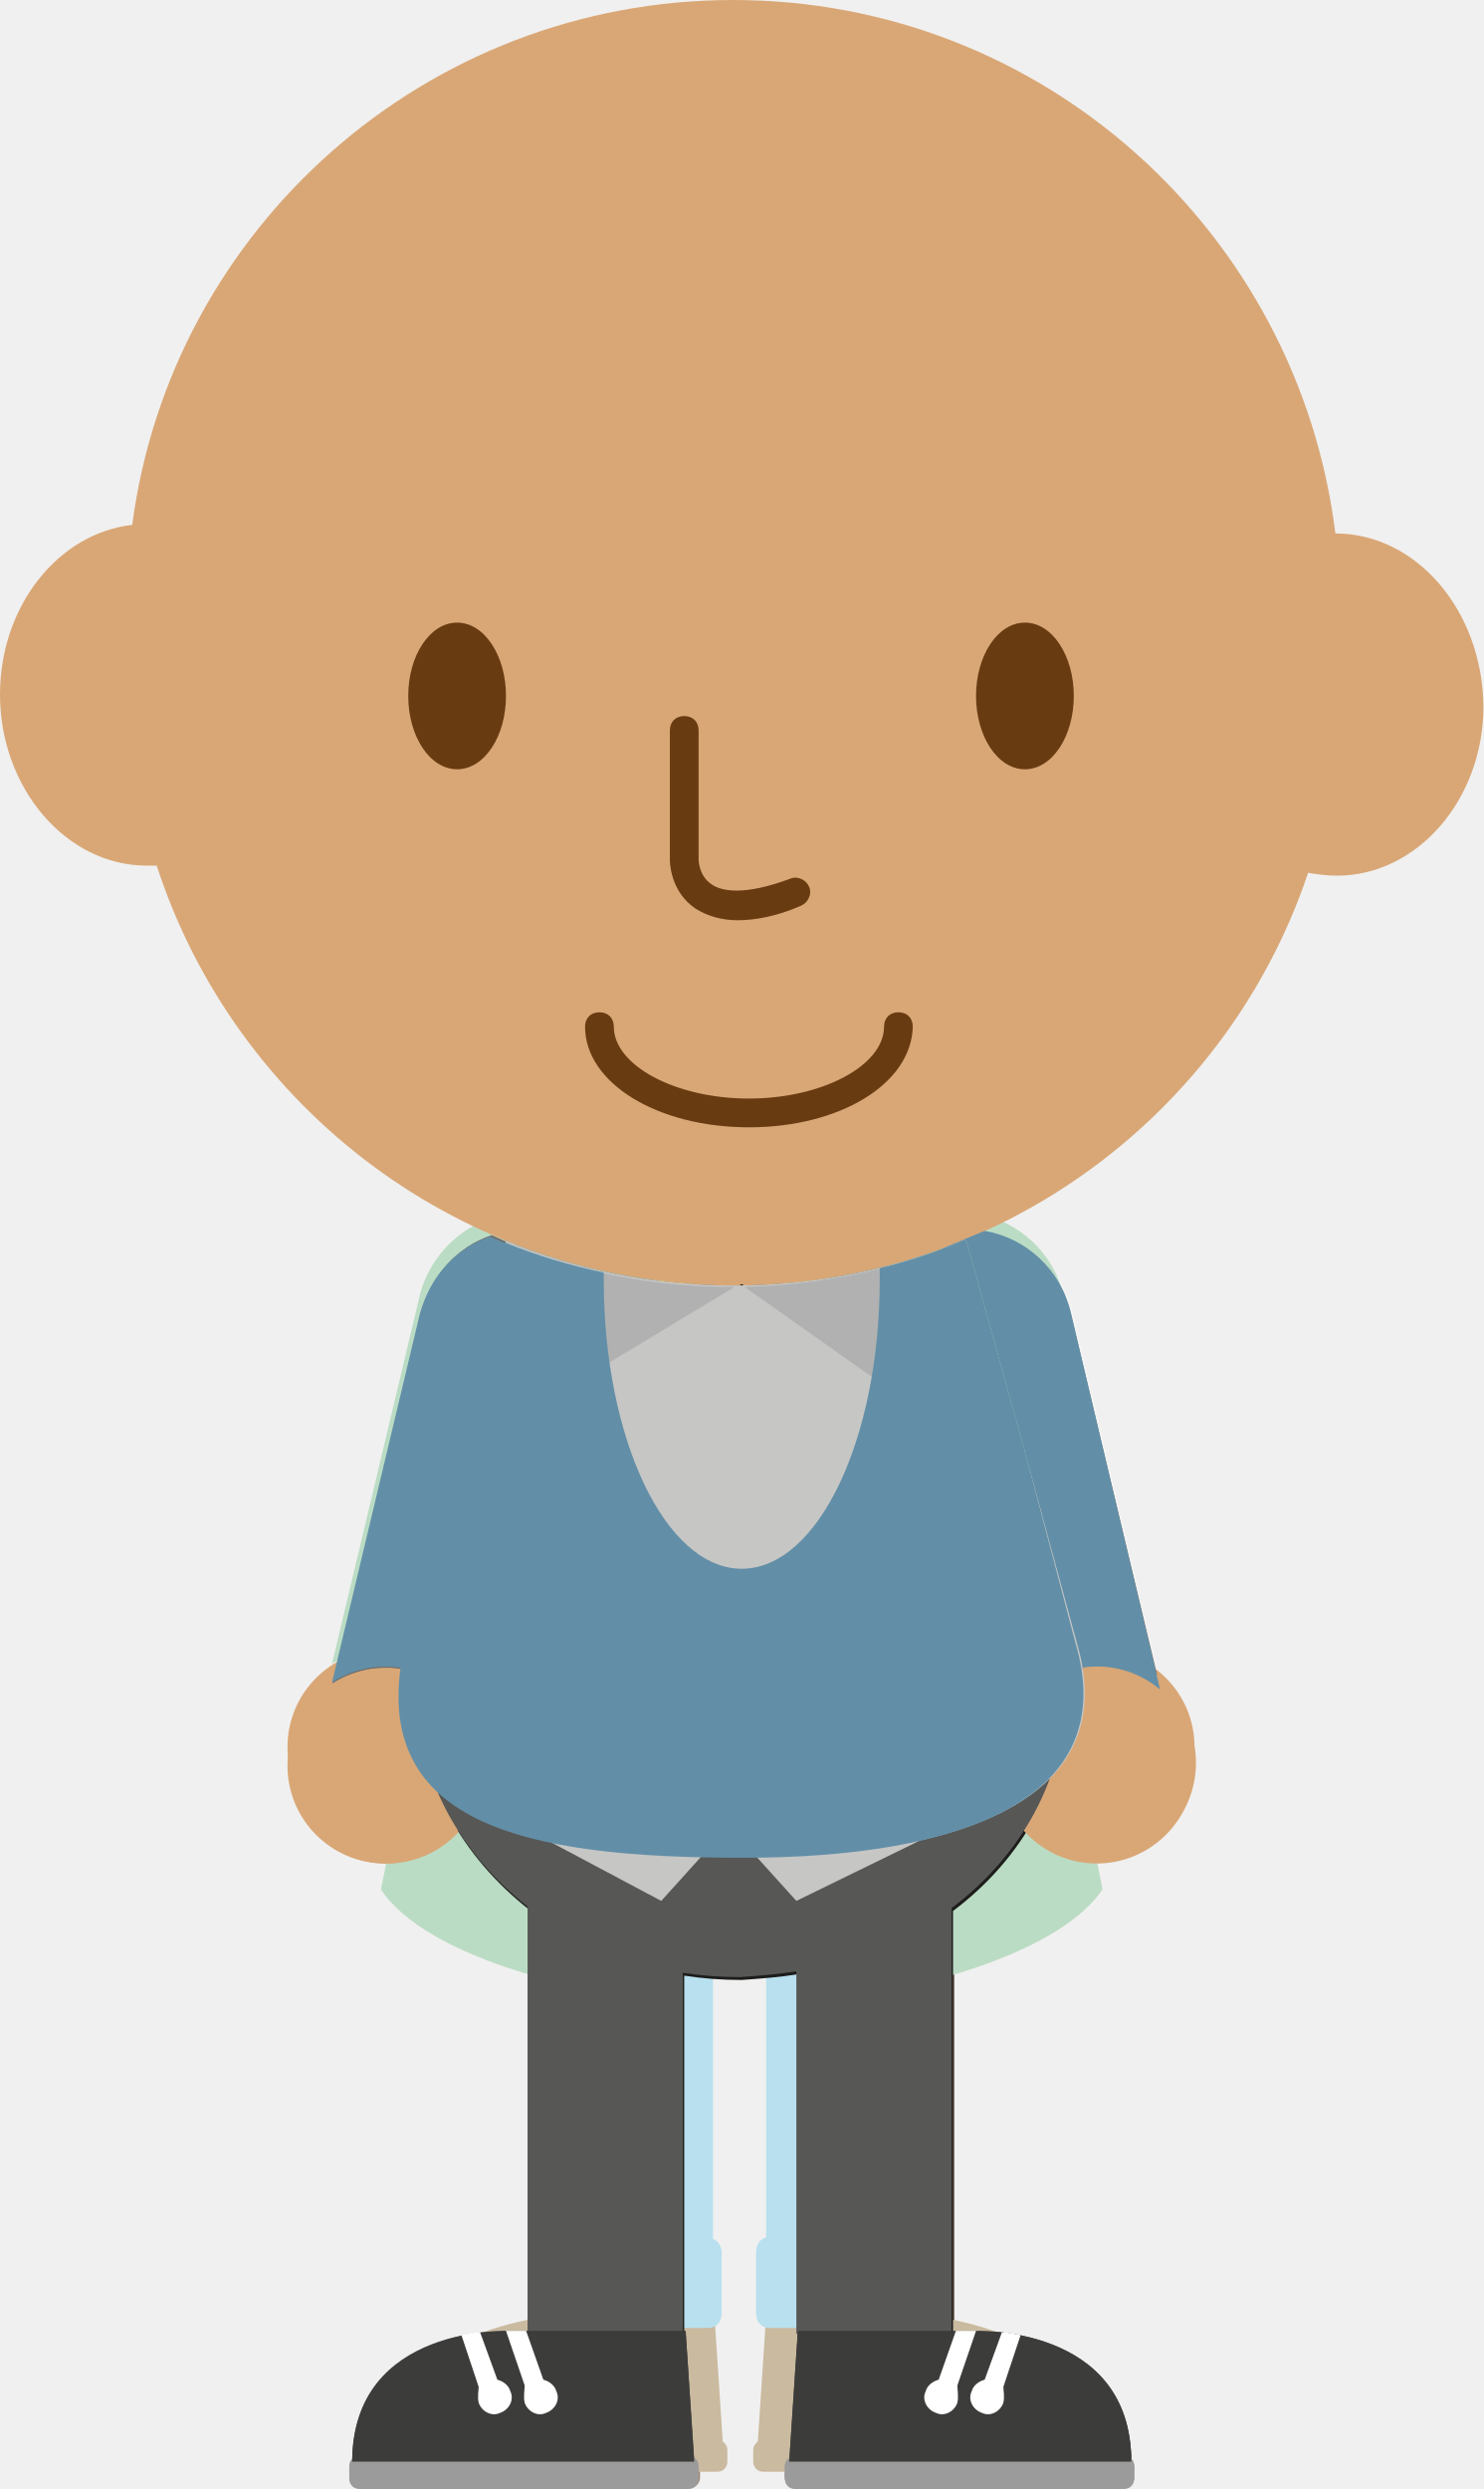
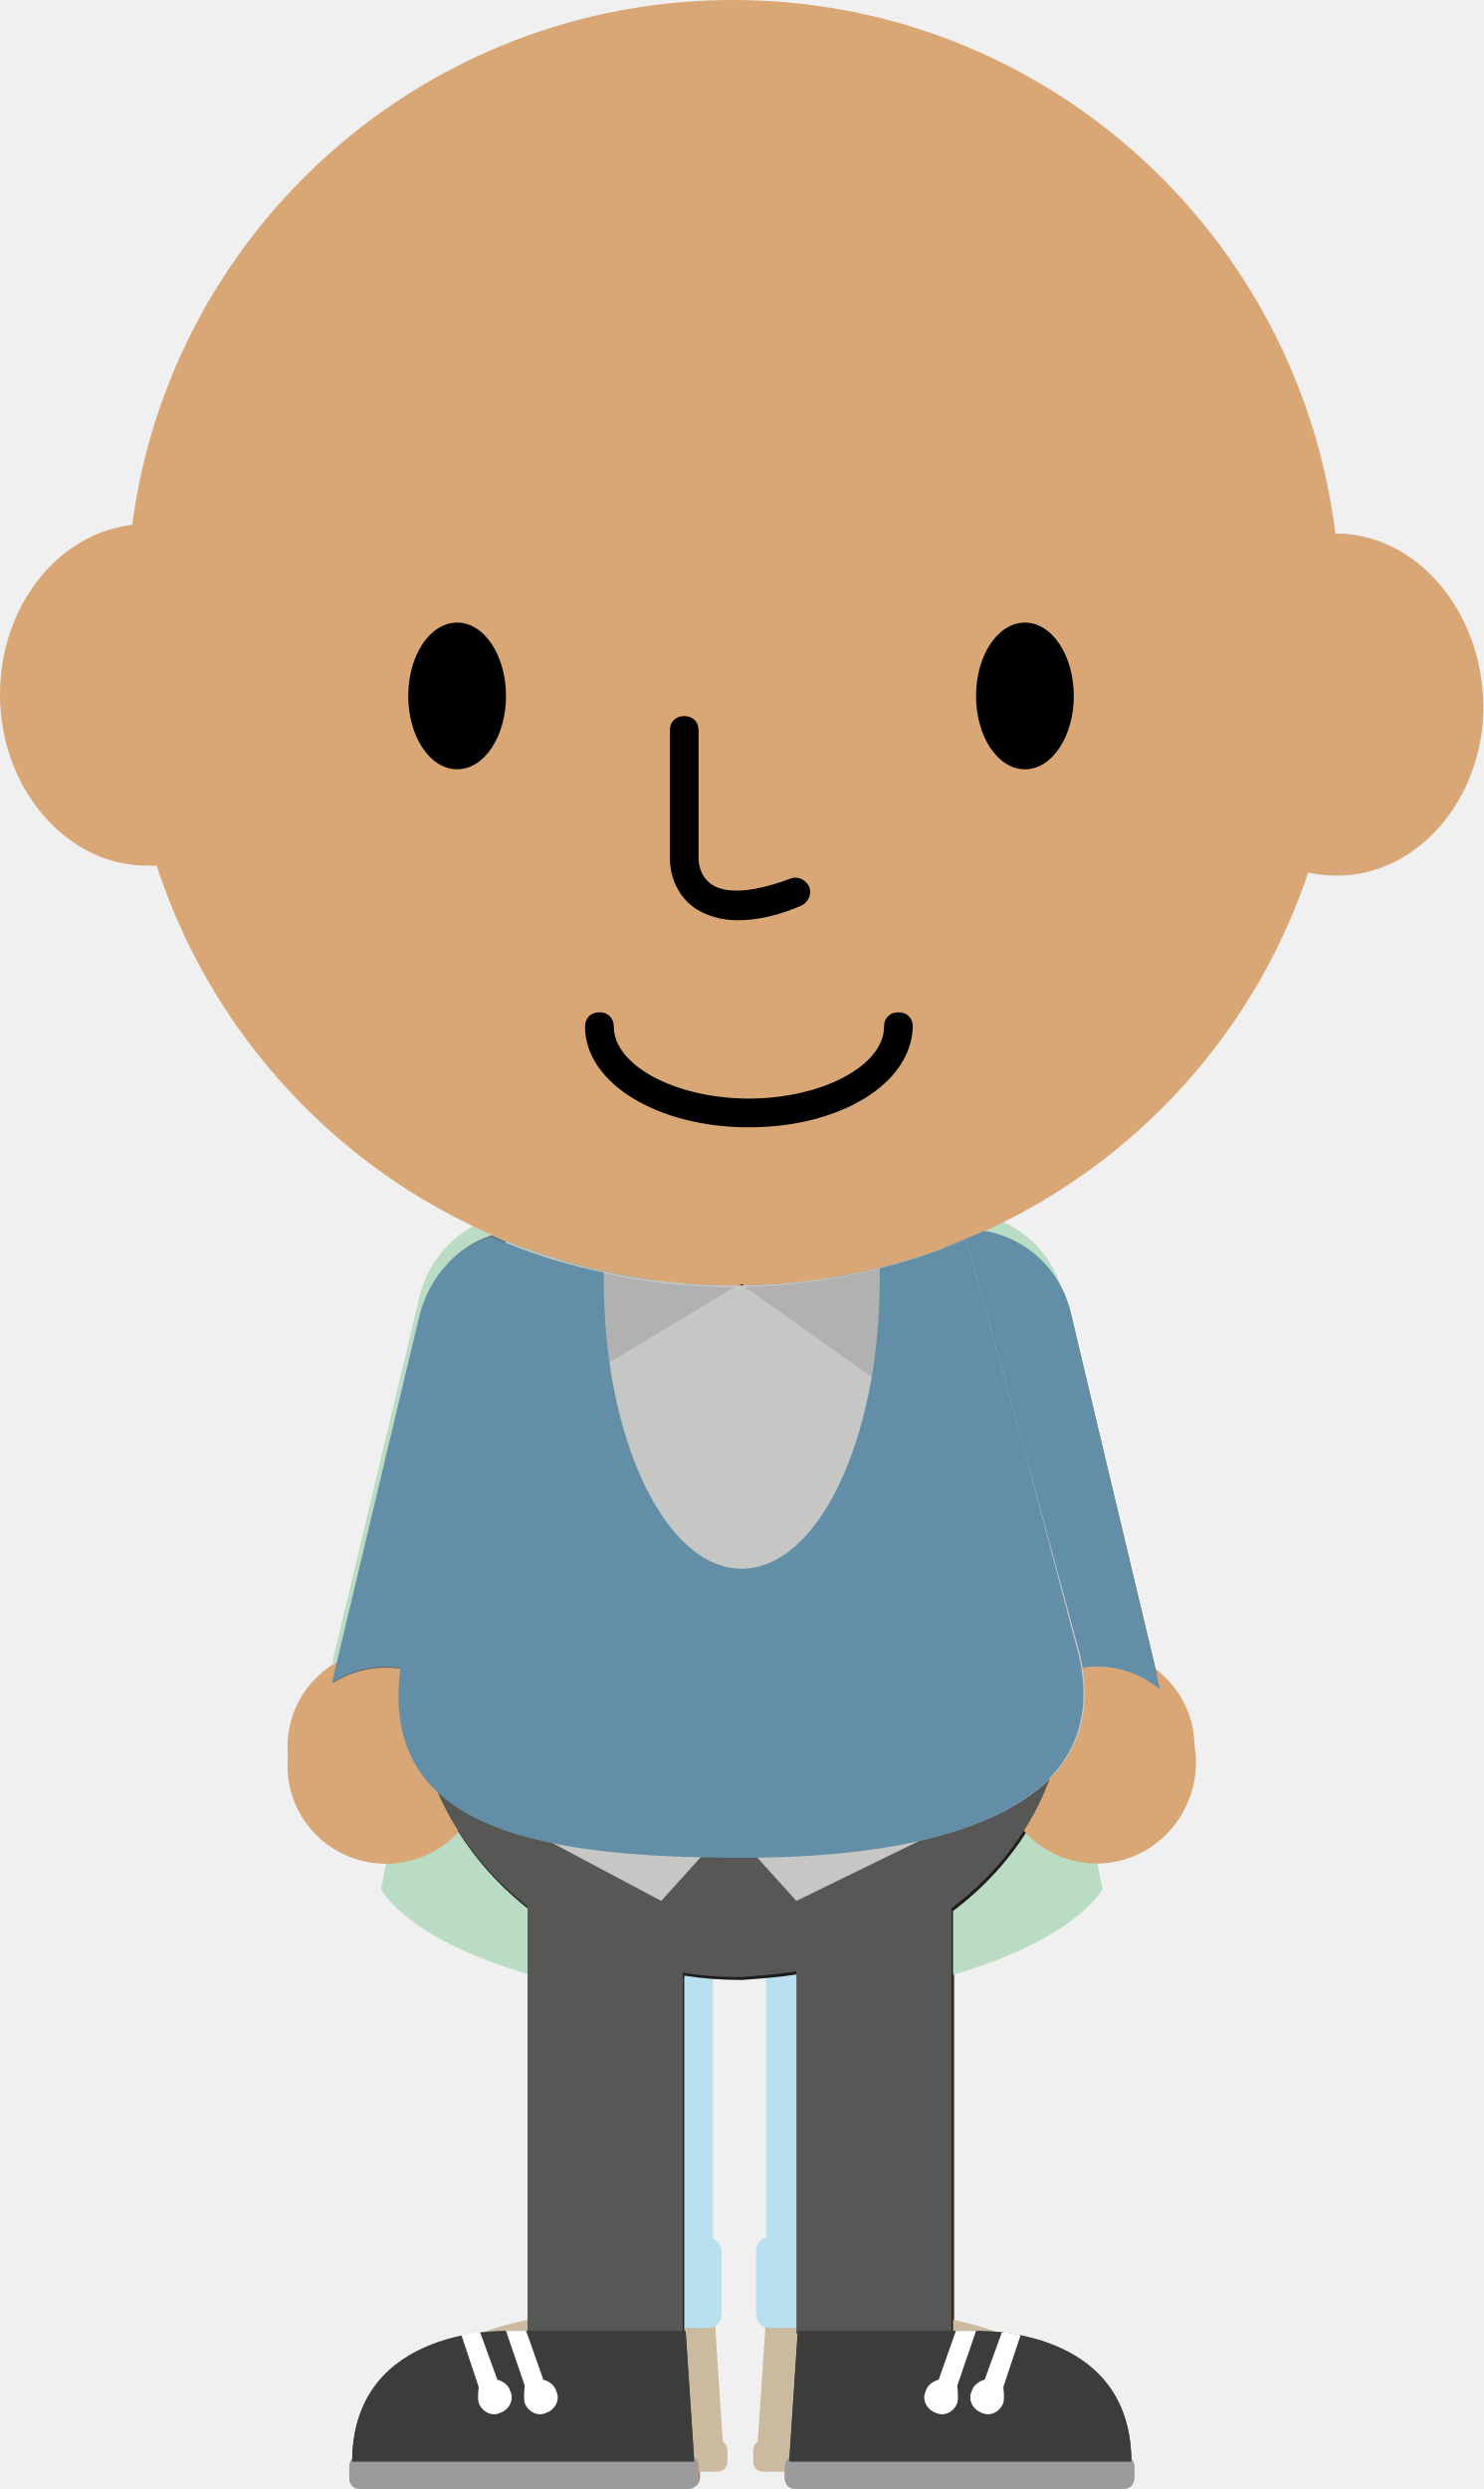
<svg xmlns="http://www.w3.org/2000/svg" version="1.1" id="Layer_1" x="0px" y="0px" viewBox="-1174.1 628 103.2 173.1" style="enable-background:new -1174.1 628 103.2 173.1;" xml:space="preserve">
  <style type="text/css">
	.st0{fill:#d9a776;}
	.st1{fill:#F4F4F4;}
	.st2{fill:#7A6A58;}
	.st3{fill:#A3897A;}
	.st4{fill:#634E42;}
	.st5{fill:#CABA9F;}
	.st6{fill:#B8E0EE;}
	.st7{fill:#FFF274;}
	.st8{fill:#BBDCC4;}
	.st9{fill:#8CC5A8;}
- 	.st10{fill:#683B11;}
+ 	.st10{fill:#000000;}
	.st11{fill:#6F6F6E;}
	.st12{fill:#F3DBCB;}
	.st13{fill:#1D1D1B;}
	.st14{fill:#9C9B9B;}
	.st15{fill:#3C3C3B;}
	.st16{fill:#FFFFFF;}
	.st17{fill:#575756;}
	.st18{fill:#628FA7;}
	.st19{fill:#C6C6C5;}
	.st20{fill:#B1B1B1;}
</style>
  <g class="body-option generic-body">
    <g>
      <circle class="st0" cx="-1147.2" cy="750.6" r="6.8" />
      <path class="st1" d="M-1147.2,743.8c1.5,0,2.9,0.5,4.1,1.4l7.1-29.9c-1.3-0.4-2.6-0.9-3.9-1.5c-2.4,0.8-4.2,2.8-4.9,5.4l-6.1,25.6    C-1149.8,744.2-1148.6,743.8-1147.2,743.8z" />
      <circle class="st0" cx="-1097.7" cy="750.6" r="6.8" />
      <path class="st1" d="M-1097.7,743.8c1.7,0,3.2,0.6,4.4,1.6l-6.2-26.2c-0.7-3-3.1-5.2-6-5.7c-1,0.4-1.9,0.8-2.9,1.2l7.2,30.1    C-1100.2,744.1-1099,743.8-1097.7,743.8z" />
    </g>
    <g>
      <path class="st2" d="M-1118.5,765.2v25.2h10.8v-29.6c4.8-3.6,7.9-9,7.9-15h-45.1c0,5.9,3,11.2,7.7,14.9v29.7h10.8v-25.1    c1.3,0.2,2.6,0.3,4,0.3C-1121,765.5-1119.7,765.4-1118.5,765.2z" />
      <g>
        <path class="st3" d="M-1119.5,800.3c0,0.4,0.3,0.7,0.7,0.7h22.9c0.4,0,0.7-0.3,0.7-0.7v-0.8c0-0.4-0.3-0.7-0.7-0.7h-22.9     c-0.4,0-0.7,0.3-0.7,0.7V800.3z" />
        <g>
          <path class="st4" d="M-1106.4,790.1c0,0,11-0.5,11,9.1h-23.8l0.6-9.1H-1106.4z" />
        </g>
      </g>
      <g>
        <path class="st3" d="M-1125.4,800.3c0,0.4-0.3,0.7-0.7,0.7h-22.9c-0.4,0-0.7-0.3-0.7-0.7v-0.8c0-0.4,0.3-0.7,0.7-0.7h22.9     c0.4,0,0.7,0.3,0.7,0.7L-1125.4,800.3L-1125.4,800.3z" />
        <g>
          <path class="st4" d="M-1138.5,790.1c0,0-11-0.5-11,9.1h23.8l-0.6-9.1H-1138.5z" />
        </g>
      </g>
    </g>
    <path class="st1" d="M-1102.5,729.6l-4.3-15.5c-5,2.1-10.5,3.2-16.2,3.2c-5.6,0-10.9-1.1-15.8-3.1l-3.9,15.3l-3,12.5   c-3,12.8,8.5,15,23.5,15s26.4-4,23.1-15L-1102.5,729.6z" />
    <path class="st1" d="M-1123.1,717.3c-2.5,0-4.9-0.2-7.3-0.6c0.9,3.9,4.1,6.7,7.9,6.7c3.9,0,7.2-3,8-7   C-1117.2,717-1120.1,717.3-1123.1,717.3z" />
    <path class="st0" d="M-1123.1,717.3c-1.4,0-2.8-0.1-4.2-0.2c0.8,2.1,2.7,3.5,4.8,3.5c2.2,0,4.1-1.5,4.9-3.7   C-1119.4,717.1-1121.2,717.3-1123.1,717.3z" />
  </g>
  <g class="body-option female-body">
    <g>
      <g>
        <path class="st5" d="M-1121.7,799.2c0,0.4,0.3,0.7,0.7,0.7l22.9,0c0.4,0,0.7-0.3,0.7-0.7l0-0.8c0-0.4-0.3-0.7-0.7-0.7l-22.9,0     c-0.4,0-0.7,0.3-0.7,0.7L-1121.7,799.2z" />
        <g>
          <path class="st5" d="M-1109.8,789c0,0,12.2,1.2,12.2,9.1l-23.8,0l0.6-9.1L-1109.8,789z" />
        </g>
      </g>
      <g>
        <path class="st5" d="M-1123.5,799.2c0,0.4-0.3,0.7-0.7,0.7l-22.9,0c-0.4,0-0.7-0.3-0.7-0.7l0-0.8c0-0.4,0.3-0.7,0.7-0.7l22.9,0     c0.4,0,0.7,0.3,0.7,0.7L-1123.5,799.2z" />
        <g>
          <path class="st5" d="M-1135.4,789c0,0-12.2,1.2-12.2,9.1l23.8,0l-0.6-9.1L-1135.4,789z" />
        </g>
      </g>
      <path class="st6" d="M-1101.4,745l-41.4-0.1c0,6.2,2.9,11.6,7.5,15.3l0,23.4c-0.5,0-0.9,0.5-0.9,1v4.3c0,0.6,0.4,1,0.9,1h10.5    c0.5,0,0.9-0.4,0.9-1v-4.3c0-0.4-0.3-0.8-0.6-0.9l0-19.1c0.8,0.1,1.5,0.1,2.3,0.1c0.5,0,0.9,0,1.4-0.1l0,19    c-0.4,0.1-0.7,0.5-0.7,1v4.3c0,0.6,0.4,1,0.9,1h10.5c0.5,0,0.9-0.4,0.9-1v-4.3c0-0.5-0.3-0.9-0.8-1l0-22.7    C-1104.8,757.3-1101.4,751.6-1101.4,745z" />
    </g>
    <path class="st7" d="M-1104.2,730.2l-3.7-15.9c-4.6,1.8-9.6,2.8-14.8,2.8c-5,0-9.8-0.8-14.3-2.4l-3.3,15.5l-2.7,13.6   c-2.7,13.9,7.6,13.5,21,13.5c13.4,0,23.6-1.6,20.7-13.5L-1104.2,730.2z" />
    <g>
      <path class="st8" d="M-1097.8,742.7c1.4,0,2.7,0.4,3.8,1.1l-6.1-25.7c-1-4.1-5.1-6.6-9.2-5.6l7.5,31.5    C-1100.7,743.1-1099.3,742.7-1097.8,742.7z" />
      <path class="st0" d="M-1091,749.5c0,3.8-3.1,6.8-6.8,6.8c-3.8,0-6.8-3.1-6.8-6.8c0-3.8,3.1-6.8,6.8-6.8    C-1094.1,742.7-1091,745.7-1091,749.5z" />
    </g>
    <g>
      <path class="st8" d="M-1147.3,742.7c1.5,0,2.9,0.5,4.1,1.4l7.5-31.6c-4.1-1-8.2,1.6-9.2,5.6l-6.1,25.6    C-1150,743.1-1148.7,742.7-1147.3,742.7z" />
      <circle class="st0" cx="-1147.3" cy="749.5" r="6.8" />
    </g>
    <g>
      <path class="st8" d="M-1104.3,712.8c-3.9,1.9-8,3.2-12.5,3.9l4.7,49.7c0,0,11.3-2,14.7-7l-4.9-24.5L-1104.3,712.8z" />
      <path class="st9" d="M-1116.6,716.6l0.8,8.4c0,0,11.5-0.9,8.9-11.1C-1110,715.2-1113.3,716.1-1116.6,716.6z" />
    </g>
    <g>
      <path class="st8" d="M-1140.8,713.2l-1.9,21.7l-4.9,24.5c3.3,5,14.7,7,14.7,7l4.6-49.5C-1132.7,716.2-1136.9,715-1140.8,713.2z" />
      <g>
        <circle class="st9" cx="-1134.1" cy="740.6" r="1.4" />
        <circle class="st9" cx="-1135.1" cy="748" r="1.4" />
      </g>
      <path class="st9" d="M-1138.2,714.3c-2.2,9.9,9,10.8,9,10.8l0.8-8.3C-1131.8,716.3-1135.1,715.5-1138.2,714.3z" />
    </g>
    <path class="st0" d="M-1122.7,717.1c-1.2,0-2.3,0-3.4-0.1c0.6,2.6,1.9,4.3,3.3,4.3c1.5,0,2.7-1.8,3.3-4.4   C-1120.5,717.1-1121.6,717.1-1122.7,717.1z" />
  </g>
  <g class="head">
    <path class="st0" d="M-1081.2,665.1L-1081.2,665.1c-2.6-20.9-20.3-37.1-41.9-37.1c-21.4,0-39.1,15.9-41.8,36.5   c-5.2,0.6-9.2,5.7-9.2,11.8c0,6.5,4.6,11.9,10.2,11.9c0.2,0,0.4,0,0.7,0c5.5,16.9,21.3,29.1,40.1,29.2c18.6,0,34.4-12,40-28.7   c0.6,0.1,1.3,0.2,2,0.2c5.6,0,10.2-5.3,10.2-11.8C-1071,670.4-1075.6,665.1-1081.2,665.1z" />
    <g>
      <g>
        <path class="st10" d="M-1138.9,676.4c0,2.8-1.5,5.1-3.4,5.1c-1.9,0-3.4-2.3-3.4-5.1c0-2.8,1.5-5.1,3.4-5.1     C-1140.4,671.3-1138.9,673.6-1138.9,676.4z" />
      </g>
      <g>
        <path class="st10" d="M-1099.4,676.4c0,2.8-1.5,5.1-3.4,5.1c-1.9,0-3.4-2.3-3.4-5.1c0-2.8,1.5-5.1,3.4-5.1     C-1100.9,671.3-1099.4,673.6-1099.4,676.4z" />
      </g>
    </g>
    <g>
      <path class="st10" d="M-1122.8,692c-1.1,0-2.1-0.3-2.9-0.8c-1.8-1.2-1.8-3.3-1.8-3.4v-9c0-0.6,0.4-1,1-1s1,0.4,1,1v9    c0,0,0,1.1,0.9,1.7c0.7,0.5,2.3,0.8,5.5-0.4c0.5-0.2,1.1,0.1,1.3,0.6c0.2,0.5-0.1,1.1-0.6,1.3C-1120,691.7-1121.5,692-1122.8,692z    " />
    </g>
    <g>
      <path class="st10" d="M-1122,706.4L-1122,706.4c-6.4,0-11.4-3.1-11.4-7c0-0.6,0.4-1,1-1l0,0c0.6,0,1,0.4,1,1c0,2.7,4.3,5,9.4,5    l0,0c5.1,0,9.4-2.3,9.4-5c0-0.6,0.4-1,1-1l0,0c0.6,0,1,0.4,1,1C-1110.7,703.4-1115.7,706.4-1122,706.4z" />
    </g>
  </g>
  <g class="body-option male-body">
    <g>
      <path class="st11" d="M-1105.6,713.7c-1,0.4-1.9,0.8-2.9,1.2l7,29.3c1.1-0.7,2.4-1.1,3.8-1.1c1.6,0,3,0.5,4.1,1.4l-6-25.1    C-1100.4,716.4-1102.8,714.2-1105.6,713.7z" />
      <circle class="st0" cx="-1097.8" cy="749.9" r="6.8" />
    </g>
    <path class="st11" d="M-1147.2,744.8c1.4,0,2.8,0.5,3.9,1.2l7.3-30.6c-1.3-0.4-2.6-0.9-3.9-1.5c-2.4,0.8-4.2,2.8-4.9,5.4l-6.4,26.7   C-1150.1,745.3-1148.7,744.8-1147.2,744.8z" />
    <circle class="st0" cx="-1147.2" cy="750.8" r="6.8" />
    <g>
      <path class="st13" d="M-1118.6,765.3l0,25.2l10.8,0l0-29.6c4.8-3.6,7.9-9,7.9-15l-45.1,0c0,5.9,3,11.2,7.7,14.9l0,29.7l10.8,0    l0-25.1c1.3,0.2,2.6,0.3,4,0.3C-1121.1,765.6-1119.8,765.5-1118.6,765.3z" />
      <g>
        <path class="st14" d="M-1119.5,800.4c0,0.4,0.3,0.7,0.7,0.7l22.9,0c0.4,0,0.7-0.3,0.7-0.7v-0.8c0-0.4-0.3-0.7-0.7-0.7l-22.9,0     c-0.4,0-0.7,0.3-0.7,0.7L-1119.5,800.4z" />
        <g>
          <path class="st15" d="M-1106.4,790.2c0,0,11-0.5,11,9.1l-23.8,0l0.6-9.1L-1106.4,790.2z" />
        </g>
        <path class="st16" d="M-1104.3,795.2c-0.2,0.6-0.9,1-1.5,0.7c-0.6-0.2-1-0.9-0.7-1.5c0.1-0.4,0.5-0.7,0.9-0.8c0,0,0,0,0,0     l1.2-3.3c0.4,0,0.8,0.1,1.3,0.2l-1.2,3.6c0,0,0,0,0,0C-1104.3,794.4-1104.1,794.8-1104.3,795.2z" />
        <path class="st16" d="M-1107.5,795.2c-0.2,0.6-0.9,1-1.5,0.7c-0.6-0.2-1-0.9-0.7-1.5c0.1-0.4,0.5-0.7,0.9-0.8c0,0,0,0,0,0     l1.2-3.4l1.3,0c0,0,0,0,0.1,0l-1.3,3.8c0,0,0,0,0,0C-1107.4,794.4-1107.3,794.8-1107.5,795.2z" />
      </g>
      <g>
        <path class="st14" d="M-1125.5,800.4c0,0.4-0.3,0.7-0.7,0.7l-22.9,0c-0.4,0-0.7-0.3-0.7-0.7l0-0.8c0-0.4,0.3-0.7,0.7-0.7l22.9,0     c0.4,0,0.7,0.3,0.7,0.7L-1125.5,800.4z" />
        <g>
          <path class="st15" d="M-1138.6,790.2c0,0-11-0.5-11,9.1l23.8,0l-0.6-9.1L-1138.6,790.2z" />
        </g>
        <path class="st16" d="M-1140.7,795.2c0.2,0.6,0.9,1,1.5,0.7c0.6-0.2,1-0.9,0.7-1.5c-0.1-0.4-0.5-0.7-0.9-0.8c0,0,0,0,0,0     l-1.2-3.3c-0.4,0-0.8,0.1-1.3,0.2l1.2,3.6c0,0,0,0,0,0C-1140.7,794.4-1140.9,794.8-1140.7,795.2z" />
        <path class="st16" d="M-1137.5,795.2c0.2,0.6,0.9,1,1.5,0.7c0.6-0.2,1-0.9,0.7-1.5c-0.1-0.4-0.5-0.7-0.9-0.8c0,0,0,0,0,0     l-1.2-3.4l-1.3,0c0,0,0,0-0.1,0l1.3,3.8c0,0,0,0,0,0C-1137.6,794.4-1137.7,794.8-1137.5,795.2z" />
      </g>
    </g>
    <path class="st11" d="M-1102.6,729.7l-4.3-15.5c-5,2.1-10.5,3.2-16.2,3.2c-5.6,0-10.9-1.1-15.8-3.1l-3.9,15.3l-3,12.5   c-3,12.8,8.5,15,23.5,15c15,0,26.4-4,23.1-15L-1102.6,729.7z" />
    <polygon class="st13" points="-1118.4,720 -1122.5,717.3 -1126.8,719.9 -1123.5,723.3 -1126.3,745 -1122.5,749 -1118.7,745    -1121.5,723.3  " />
    <g>
      <path class="st17" d="M-1123.1,717.5c-4.2,0-8.2-0.6-12.1-1.8l2.2,7.9l10.1-6.1C-1122.9,717.5-1123,717.5-1123.1,717.5z" />
      <path class="st17" d="M-1122.2,717.5l9.9,6.6l2.6-8.7C-1113.7,716.6-1117.9,717.4-1122.2,717.5z" />
    </g>
  </g>
  <g class="body-option other-body">
    <g>
      <path class="st18" d="M-1097.8,743.9c1.7,0,3.2,0.6,4.4,1.6l-6.2-26.2c-0.7-3-3.1-5.2-6-5.7c-1,0.4-1.9,0.8-2.9,1.2l7.2,30.1   C-1100.3,744.3-1099.1,743.9-1097.8,743.9z" />
      <path class="st0" d="M-1091,750.8c0,3.8-3.1,6.8-6.8,6.8c-3.8,0-6.8-3.1-6.8-6.8c0-3.8,3.1-6.8,6.8-6.8   C-1094,743.9-1091,747-1091,750.8z" />
    </g>
    <g>
      <circle class="st0" cx="-1147.3" cy="750.8" r="6.8" />
      <path class="st18" d="M-1147.3,743.9c1.5,0,2.9,0.5,4.1,1.4l7.1-29.8c-1.3-0.4-2.6-0.9-3.9-1.5c-2.4,0.8-4.2,2.8-4.9,5.4l-6.1,25.6   C-1149.9,744.3-1148.7,743.9-1147.3,743.9z" />
    </g>
    <g>
      <path class="st17" d="M-1118.7,765.1l0,25.2l10.8,0l0-29.6c4.8-3.6,7.9-9,7.9-15l-45.1,0c0,5.9,3,11.2,7.7,14.9l0,29.7l10.8,0   l0-25.1c1.3,0.2,2.6,0.3,4,0.3C-1121.3,765.4-1120,765.3-1118.7,765.1z" />
      <g>
        <path class="st14" d="M-1119.5,800.3c0,0.4,0.3,0.7,0.7,0.7l22.9,0c0.4,0,0.7-0.3,0.7-0.7l0-0.8c0-0.4-0.3-0.7-0.7-0.7l-22.9,0    c-0.4,0-0.7,0.3-0.7,0.7L-1119.5,800.3z" />
        <g>
          <path class="st15" d="M-1106.4,790.1c0,0,11-0.5,11,9.1l-23.8,0l0.6-9.1L-1106.4,790.1z" />
        </g>
        <path class="st16" d="M-1104.3,795.1c-0.2,0.6-0.9,1-1.5,0.7c-0.6-0.2-1-0.9-0.7-1.5c0.1-0.4,0.5-0.7,0.9-0.8c0,0,0,0,0,0l1.2-3.3    c0.4,0,0.8,0.1,1.3,0.2l-1.2,3.6c0,0,0,0,0,0C-1104.3,794.2-1104.2,794.7-1104.3,795.1z" />
        <path class="st16" d="M-1107.5,795.1c-0.2,0.6-0.9,1-1.5,0.7c-0.6-0.2-1-0.9-0.7-1.5c0.1-0.4,0.5-0.7,0.9-0.8c0,0,0,0,0,0l1.2-3.4    l1.3,0c0,0,0,0,0.1,0l-1.3,3.8c0,0,0,0,0,0C-1107.5,794.2-1107.4,794.7-1107.5,795.1z" />
      </g>
      <g>
        <path class="st14" d="M-1125.5,800.3c0,0.4-0.3,0.7-0.7,0.7l-22.9,0c-0.4,0-0.7-0.3-0.7-0.7l0-0.8c0-0.4,0.3-0.7,0.7-0.7l22.9,0    c0.4,0,0.7,0.3,0.7,0.7L-1125.5,800.3z" />
        <g>
          <path class="st15" d="M-1138.6,790.1c0,0-11-0.5-11,9.1l23.8,0l-0.6-9.1L-1138.6,790.1z" />
        </g>
        <path class="st16" d="M-1140.8,795.1c0.2,0.6,0.9,1,1.5,0.7c0.6-0.2,1-0.9,0.7-1.5c-0.1-0.4-0.5-0.7-0.9-0.8c0,0,0,0,0,0l-1.2-3.3    c-0.4,0-0.8,0.1-1.3,0.2l1.2,3.6c0,0,0,0,0,0C-1140.8,794.2-1140.9,794.7-1140.8,795.1z" />
        <path class="st16" d="M-1137.6,795.1c0.2,0.6,0.9,1,1.5,0.7c0.6-0.2,1-0.9,0.7-1.5c-0.1-0.4-0.5-0.7-0.9-0.8c0,0,0,0,0,0l-1.2-3.4    l-1.3,0c0,0,0,0-0.1,0l1.3,3.8c0,0,0,0,0,0C-1137.6,794.2-1137.7,794.7-1137.6,795.1z" />
      </g>
    </g>
    <path class="st19" d="M-1102.6,729.7l-4.3-15.5c-5,2.1-10.5,3.2-16.2,3.2c-5.6,0-10.9-1.1-15.8-3.1l-3.9,15.3l-3,12.5  c-2,8.4,2.3,12.2,9.8,13.9l7.9,4.2l2.8-3.1c1,0,2,0,3,0c0.3,0,0.5,0,0.8,0l2.8,3.1l8.6-4.2c8.3-1.9,13.2-6.1,10.9-13.8  L-1102.6,729.7z" />
    <g>
      <path class="st20" d="M-1123.2,717.5c-4.2,0-8.2-0.6-12.1-1.8l2.2,7.9l10.1-6.1C-1123,717.5-1123.1,717.5-1123.2,717.5z" />
      <path class="st20" d="M-1122.3,717.5l9.9,7l2.6-9.1C-1113.7,716.6-1117.9,717.4-1122.3,717.5z" />
    </g>
    <path class="st18" d="M-1102.6,729.7l-4.3-15.5c-1.9,0.8-3.9,1.5-6,2c0,0.3,0,0.5,0,0.8c0,11.1-4.3,20.1-9.6,20.1  c-5.3,0-9.6-9-9.6-20.1c0-0.2,0-0.3,0-0.5c-2.4-0.5-4.7-1.2-6.9-2.1l-3.9,15.3l-3,12.5c-3,12.8,8.5,15,23.5,15c15,0,26.4-4,23.1-15  L-1102.6,729.7z" />
  </g>
</svg>
